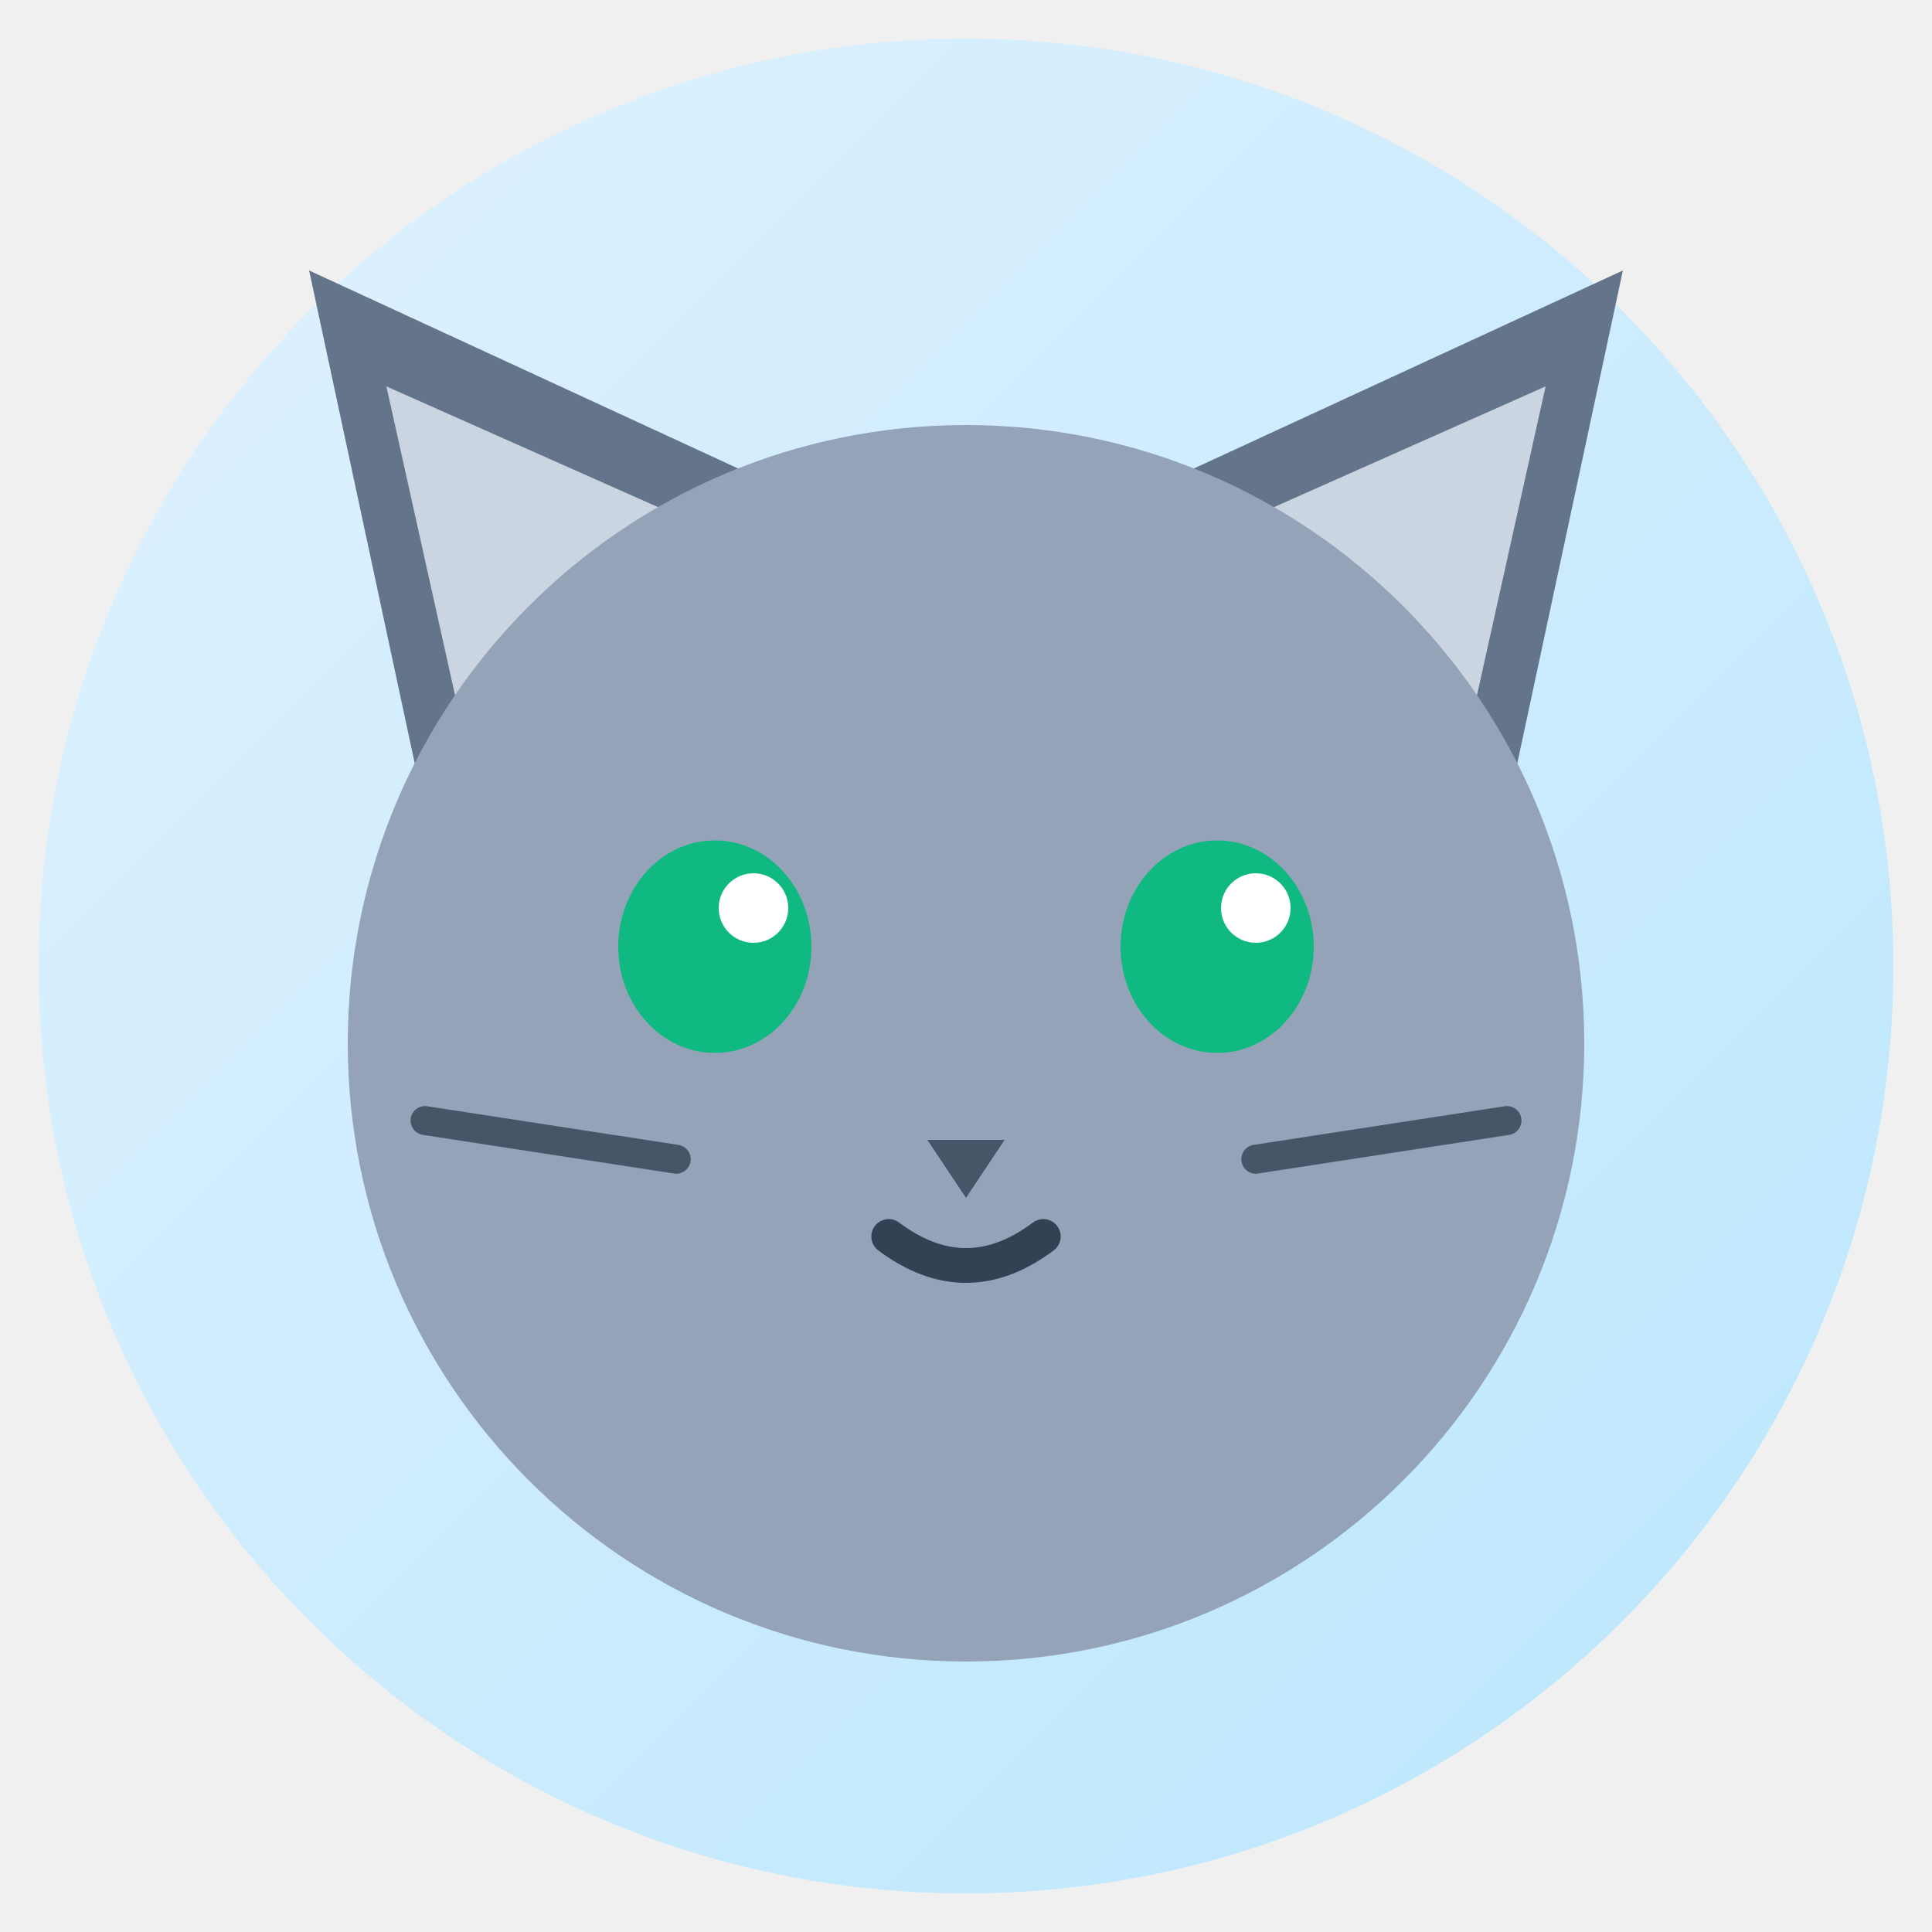
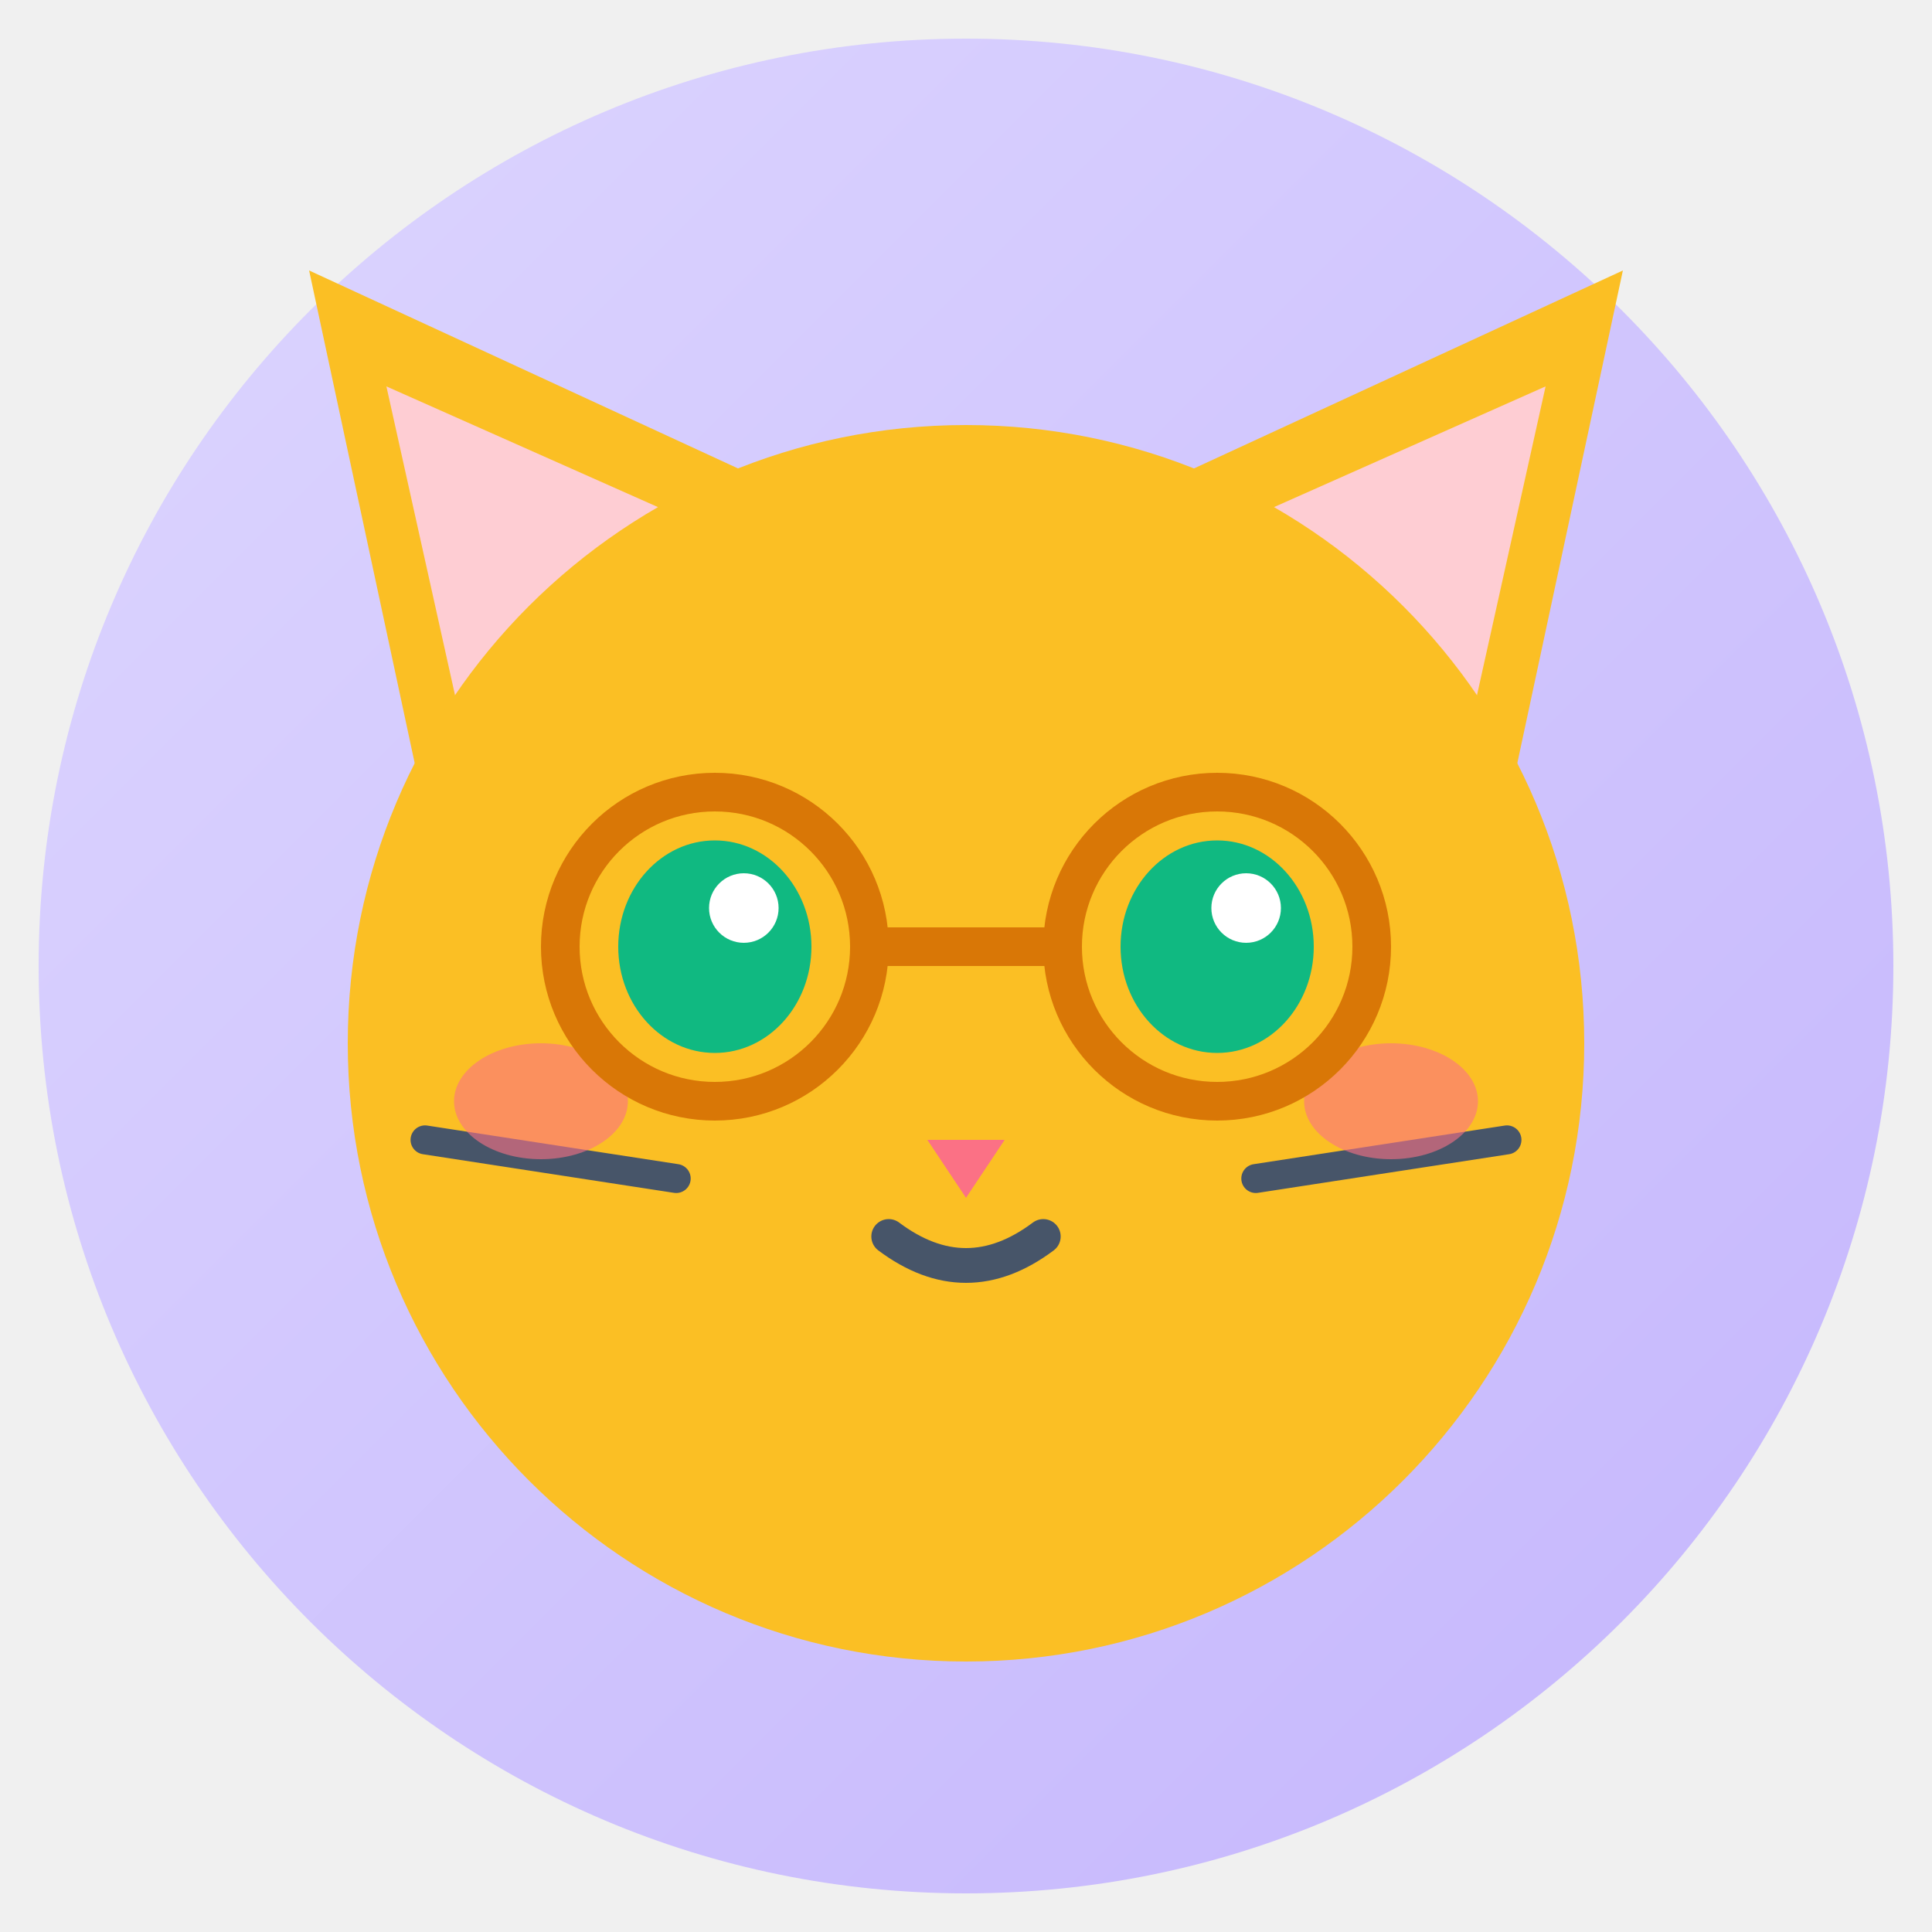
<svg xmlns="http://www.w3.org/2000/svg" viewBox="0 0 100 100" width="100" height="100">
  <defs>
-     <linearGradient id="bg_cat3" x1="0" y1="0" x2="1" y2="1">
-       <stop offset="0%" stop-color="#e0f2fe" />
-       <stop offset="100%" stop-color="#bae6fd" />
+     <linearGradient id="bg_cat_3" x1="0" y1="0" x2="1" y2="1">
+       <stop offset="0%" stop-color="#ddd6fe" />
+       <stop offset="100%" stop-color="#c4b5fd" />
    </linearGradient>
  </defs>
-   <circle cx="50" cy="50" r="48" fill="url(#bg_cat3)" />
-   <polygon points="22,42 16,14 42,26" fill="#64748b" />
-   <polygon points="24,38 20,20 38,28" fill="#cbd5e1" />
-   <polygon points="78,42 84,14 58,26" fill="#64748b" />
-   <polygon points="76,38 80,20 62,28" fill="#cbd5e1" />
-   <circle cx="50" cy="54" r="32" fill="#94a3b8" />
+   <circle cx="50" cy="50" r="48" fill="url(#bg_cat_3)" />
+   <polygon points="22,42 16,14 42,26" fill="#fbbf24" />
+   <polygon points="24,38 20,20 38,28" fill="#fecdd3" />
+   <polygon points="78,42 84,14 58,26" fill="#fbbf24" />
+   <polygon points="76,38 80,20 62,28" fill="#fecdd3" />
+   <circle cx="50" cy="54" r="32" fill="#fbbf24" />
  <ellipse cx="37" cy="49" rx="5" ry="5.5" fill="#10b981" />
-   <circle cx="39" cy="47" r="1.8" fill="#ffffff" />
+   <circle cx="38.5" cy="47" r="1.8" fill="#ffffff" />
  <ellipse cx="63" cy="49" rx="5" ry="5.5" fill="#10b981" />
-   <circle cx="65" cy="47" r="1.8" fill="#ffffff" />
-   <polygon points="48,59 52,59 50,62" fill="#475569" />
-   <path d="M46,64 Q50,67 54,64" stroke="#334155" stroke-width="1.8" fill="none" stroke-linecap="round" />
-   <line x1="22" y1="58" x2="35" y2="60" stroke="#475569" stroke-width="1.5" stroke-linecap="round" />
-   <line x1="78" y1="58" x2="65" y2="60" stroke="#475569" stroke-width="1.5" stroke-linecap="round" />
+   <circle cx="64.5" cy="47" r="1.8" fill="#ffffff" />
+   <polygon points="48,59 52,59 50,62" fill="#fb7185" />
+   <path d="M46,64 Q50,67 54,64" stroke="#475569" stroke-width="1.8" fill="none" stroke-linecap="round" />
+   <line x1="22" y1="59" x2="35" y2="61" stroke="#475569" stroke-width="1.5" stroke-linecap="round" />
+   <line x1="78" y1="59" x2="65" y2="61" stroke="#475569" stroke-width="1.5" stroke-linecap="round" />
+   <ellipse cx="28" cy="57" rx="4.5" ry="3" fill="#fb7185" opacity="0.6" />
+   <ellipse cx="72" cy="57" rx="4.5" ry="3" fill="#fb7185" opacity="0.6" />
+   <circle cx="37" cy="49" r="8" stroke="#d97706" stroke-width="2" fill="none" />
+   <circle cx="63" cy="49" r="8" stroke="#d97706" stroke-width="2" fill="none" />
+   <line x1="45" y1="49" x2="55" y2="49" stroke="#d97706" stroke-width="2" />
</svg>
